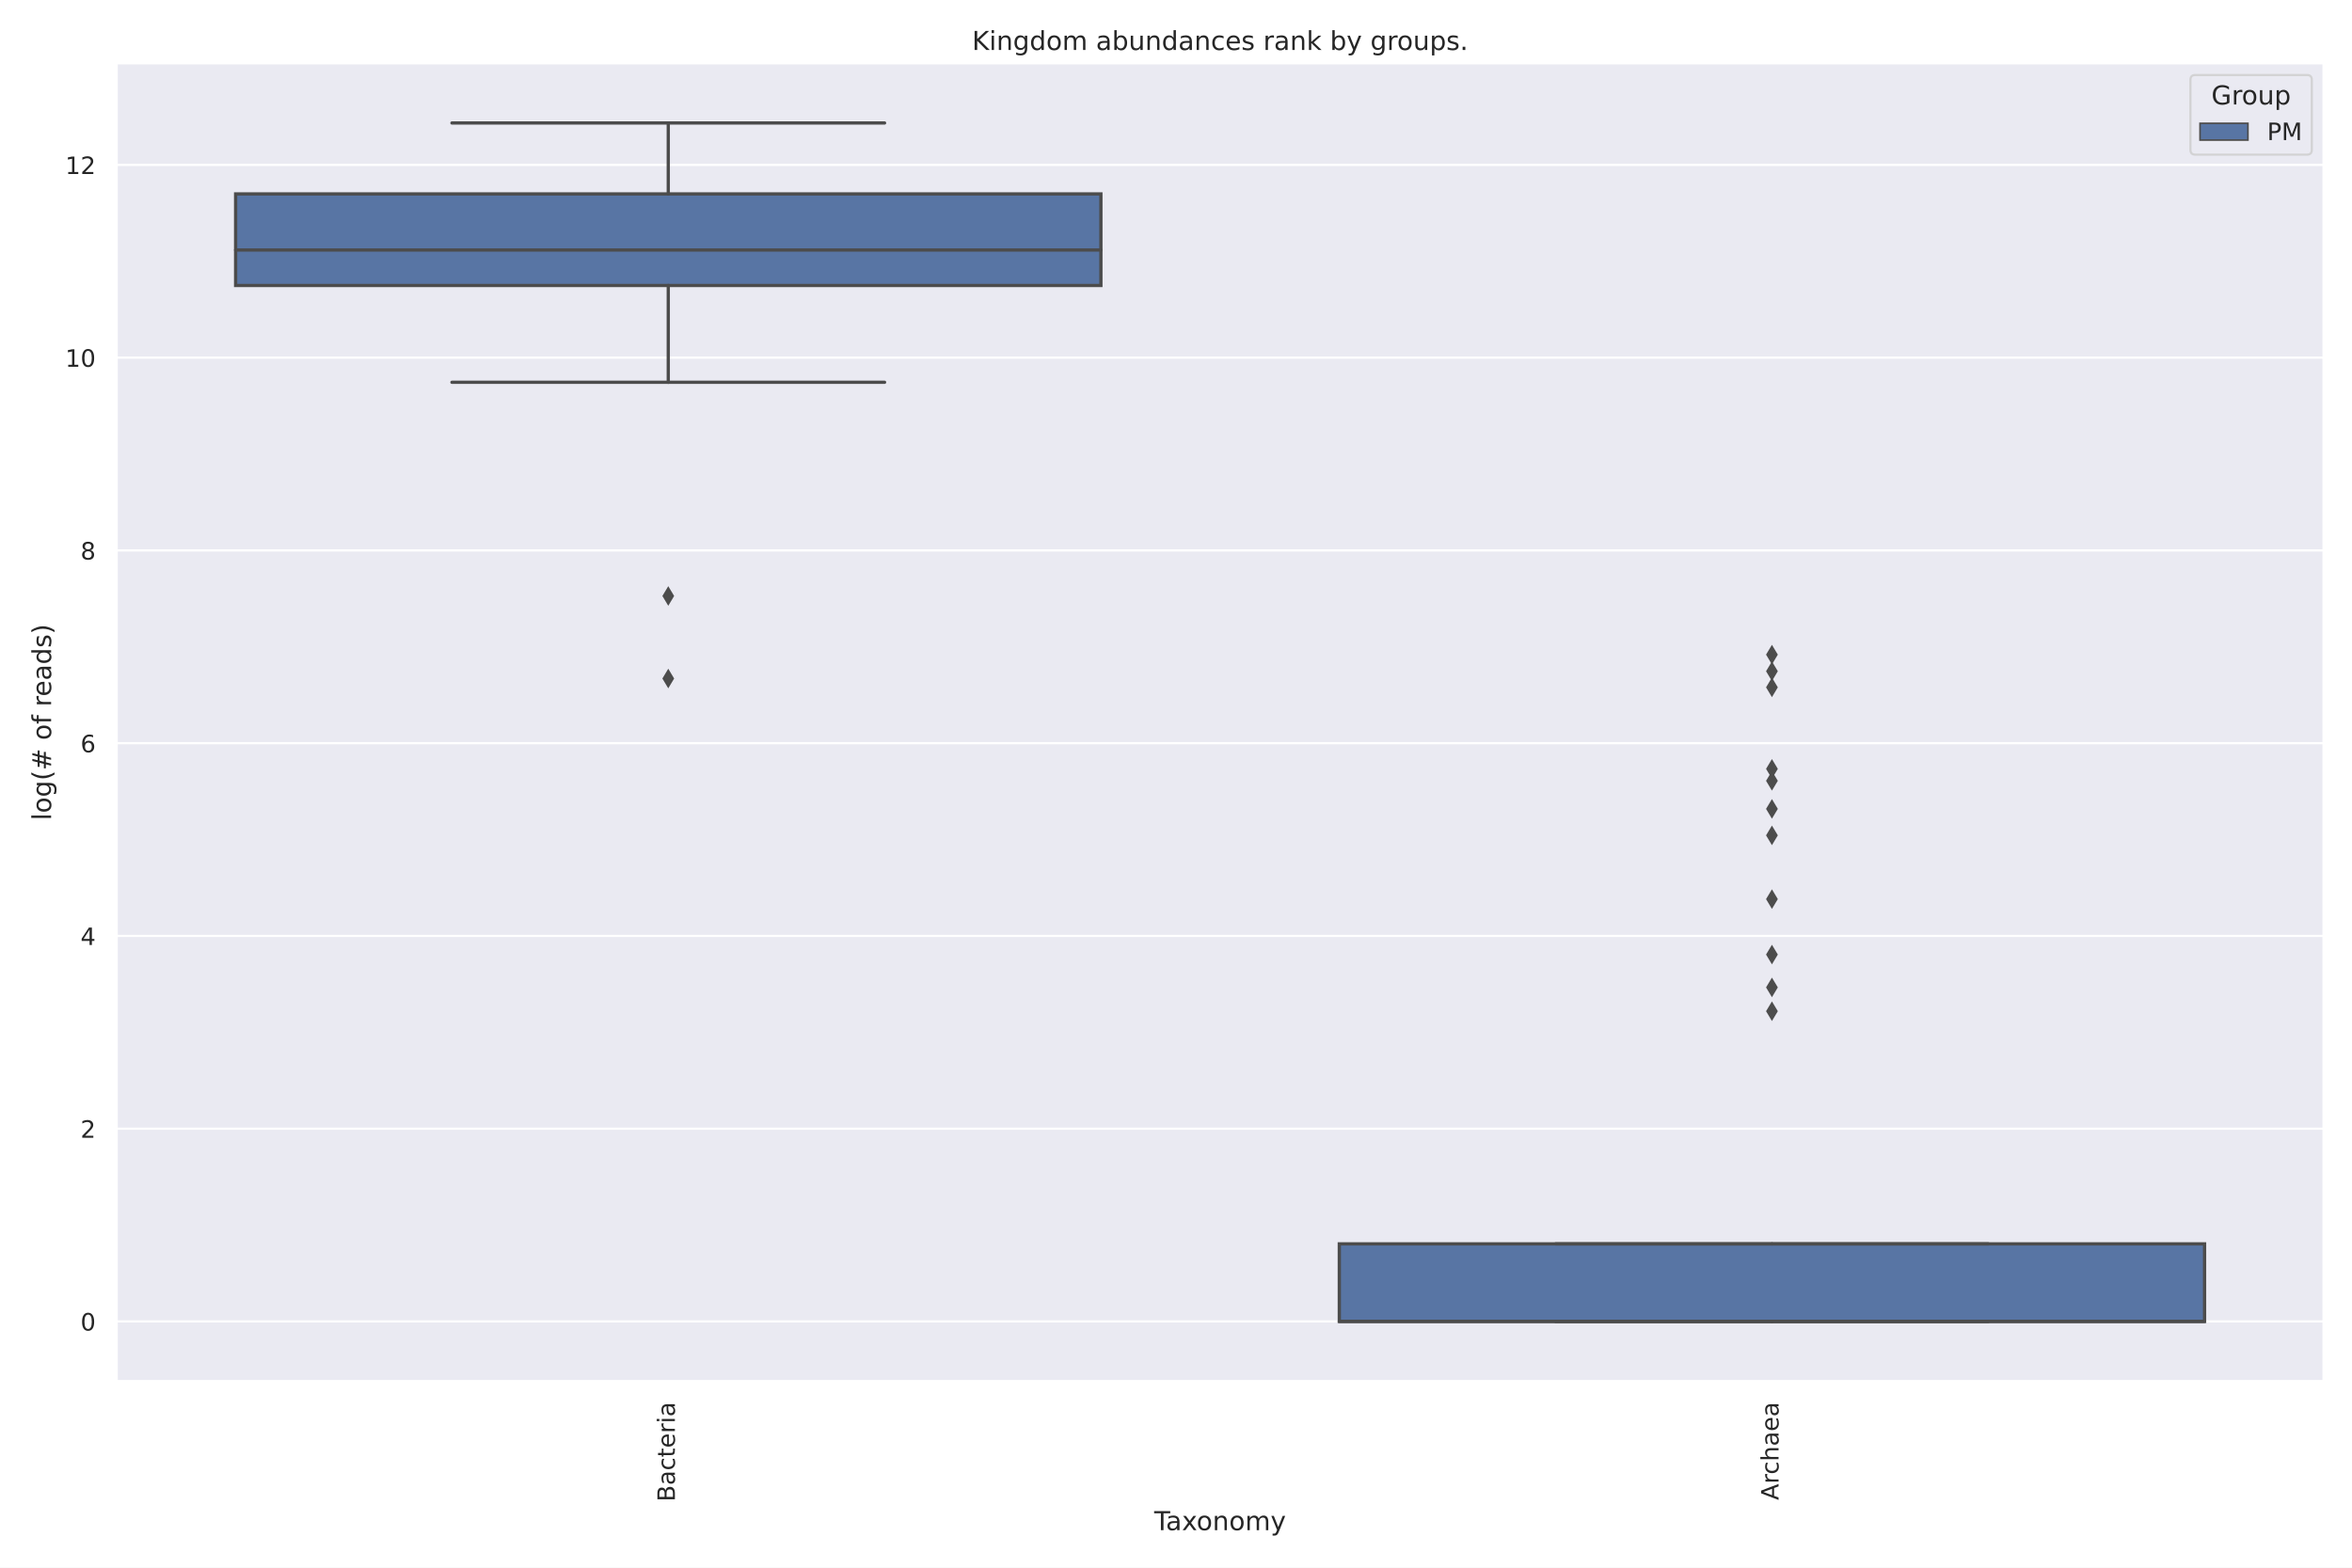
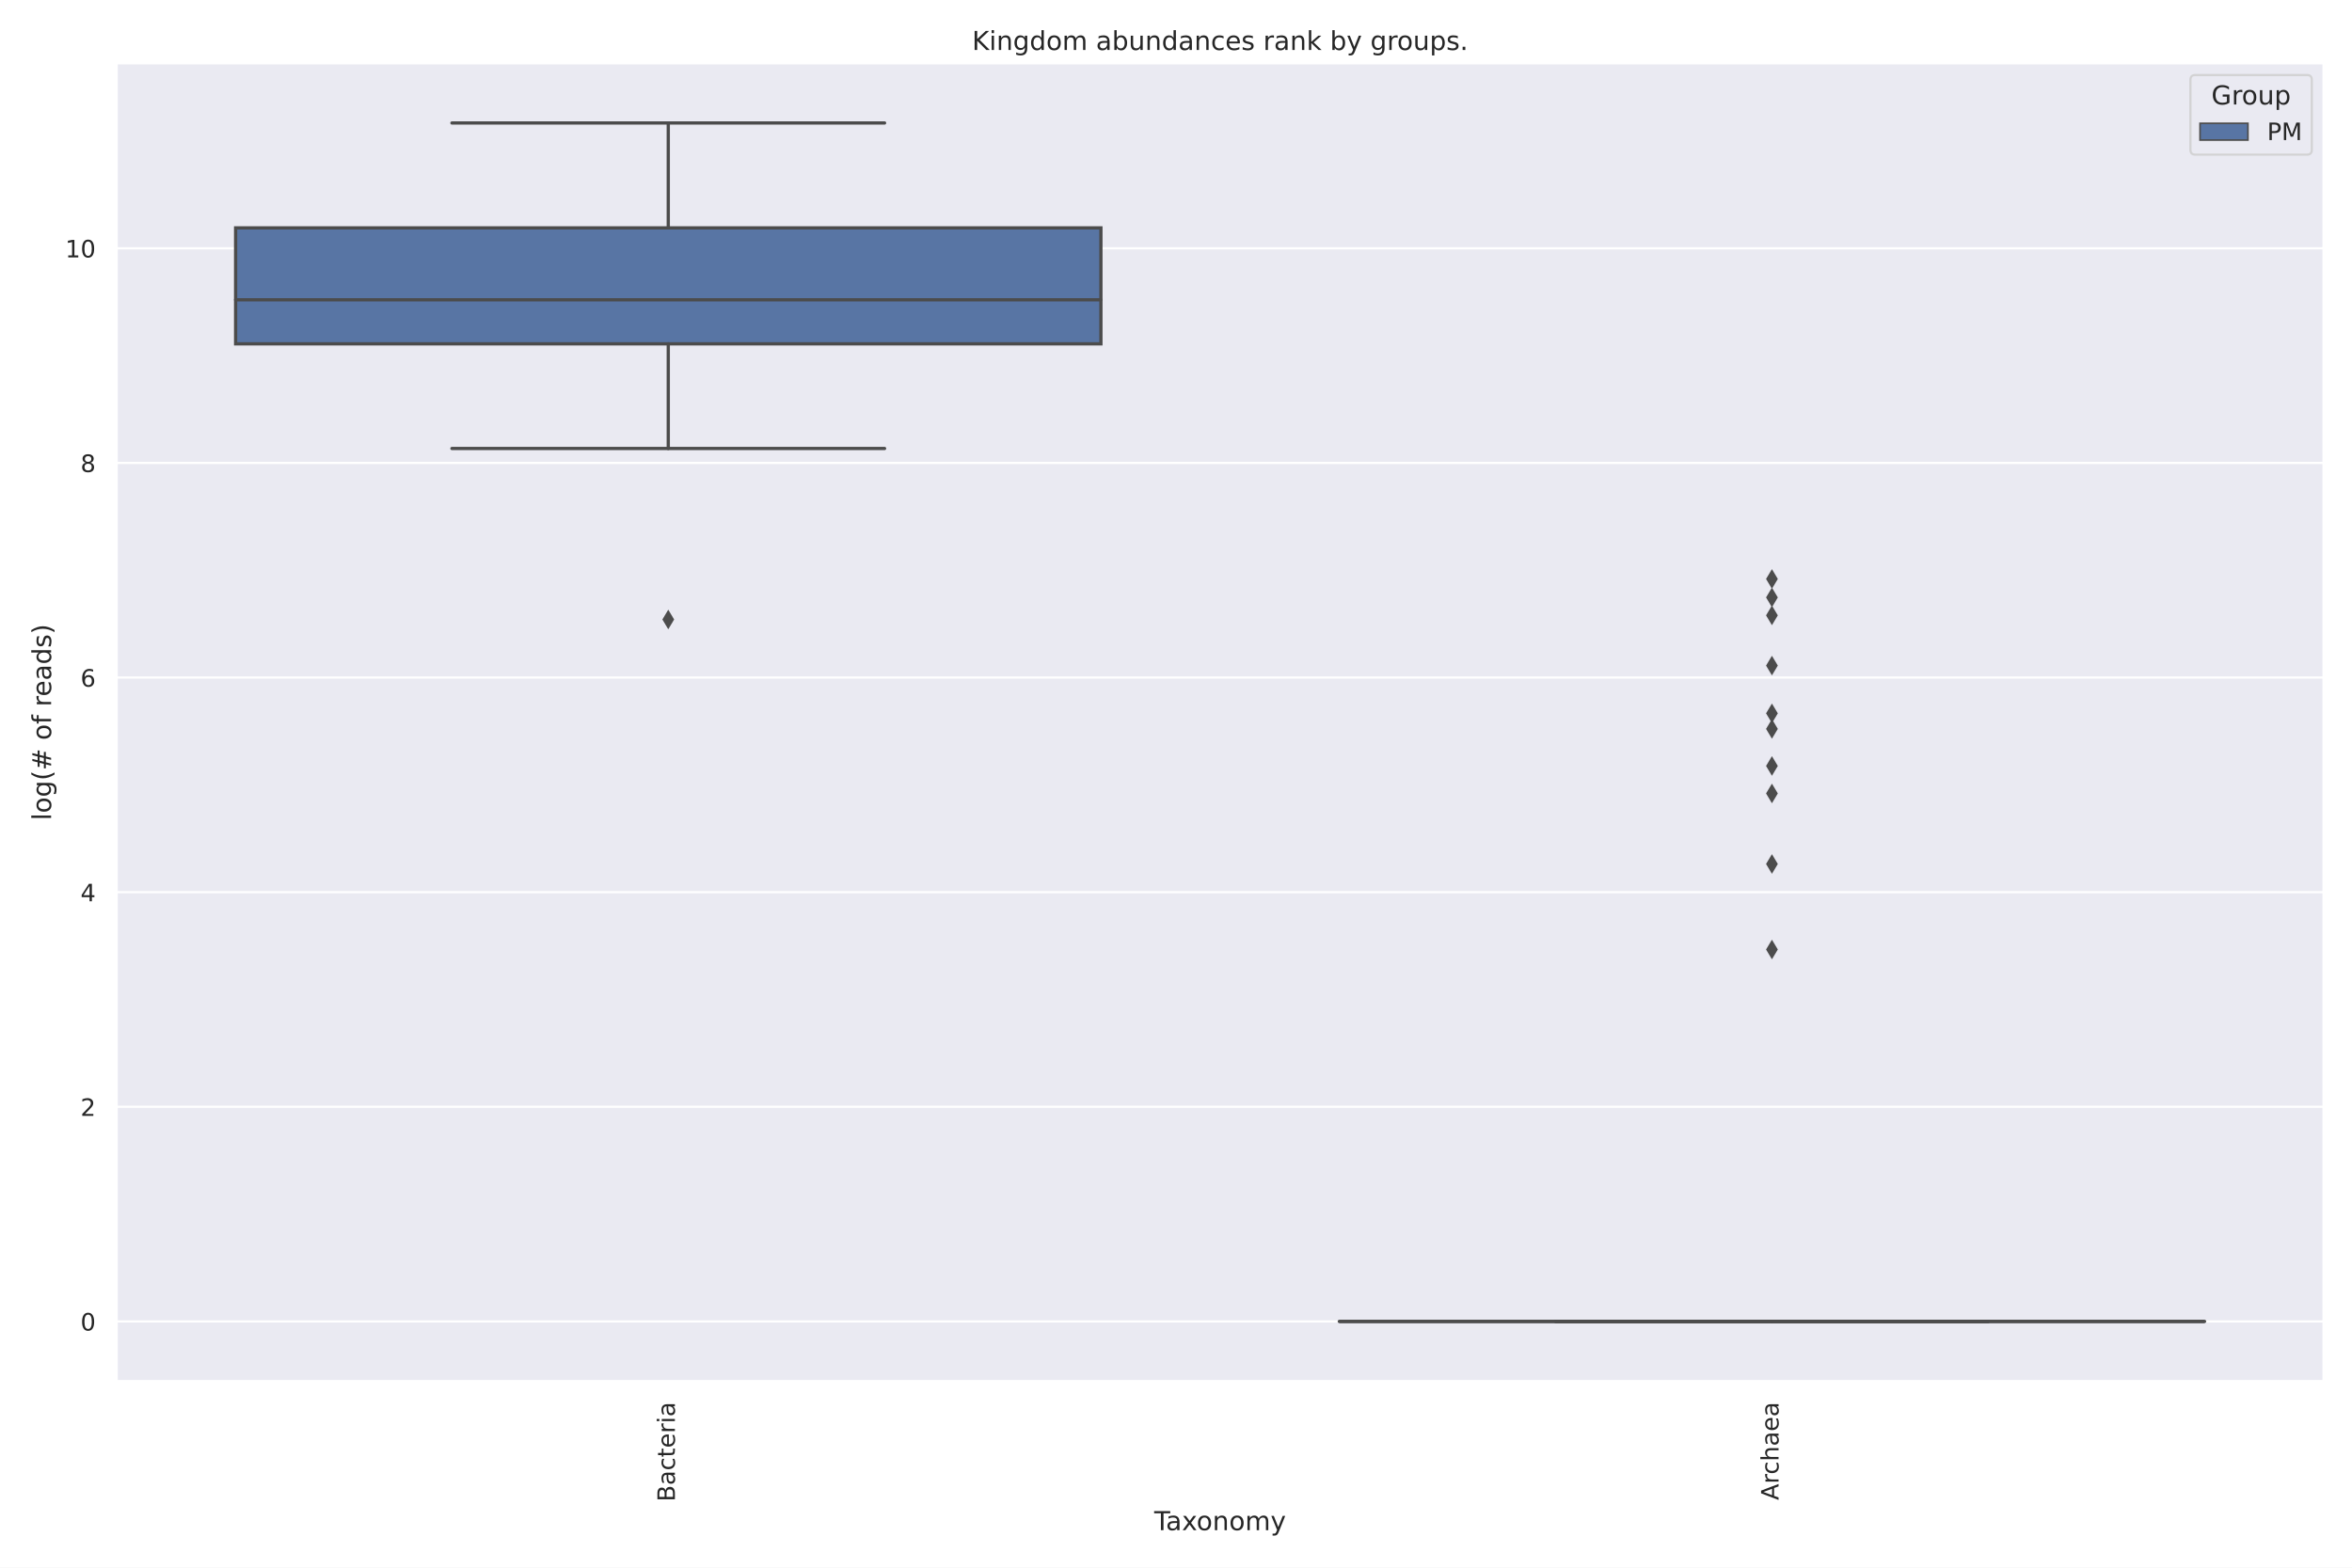
<svg xmlns="http://www.w3.org/2000/svg" xmlns:xlink="http://www.w3.org/1999/xlink" width="1080pt" height="720pt" viewBox="0 0 1080 720" version="1.1">
  <defs>
    <style type="text/css">*{stroke-linejoin: round; stroke-linecap: butt}</style>
  </defs>
  <g id="figure_1">
    <g id="patch_1">
      <path d="M 0 720  L 1080 720  L 1080 0  L 0 0  z " style="fill: #ffffff" />
    </g>
    <g id="axes_1">
      <g id="patch_2">
        <path d="M 53.46 634.415  L 1067.04 634.415  L 1067.04 28.96  L 53.46 28.96  z " style="fill: #eaeaf2" />
      </g>
      <g id="matplotlib.axis_1">
        <g id="xtick_1">
          <g id="text_1">
            <g style="fill: #262626" transform="translate(309.8903 689.6509)rotate(-90)scale(0.11 -0.11)">
              <defs>
                <path id="DejaVuSans-42" d="M 1259 2228  L 1259 519  L 2272 519  Q 2781 519 3026 730  Q 3272 941 3272 1375  Q 3272 1813 3026 2020  Q 2781 2228 2272 2228  L 1259 2228  z M 1259 4147  L 1259 2741  L 2194 2741  Q 2656 2741 2882 2914  Q 3109 3088 3109 3444  Q 3109 3797 2882 3972  Q 2656 4147 2194 4147  L 1259 4147  z M 628 4666  L 2241 4666  Q 2963 4666 3353 4366  Q 3744 4066 3744 3513  Q 3744 3084 3544 2831  Q 3344 2578 2956 2516  Q 3422 2416 3680 2098  Q 3938 1781 3938 1306  Q 3938 681 3513 340  Q 3088 0 2303 0  L 628 0  L 628 4666  z " transform="scale(0.015625)" />
                <path id="DejaVuSans-61" d="M 2194 1759  Q 1497 1759 1228 1600  Q 959 1441 959 1056  Q 959 750 1161 570  Q 1363 391 1709 391  Q 2188 391 2477 730  Q 2766 1069 2766 1631  L 2766 1759  L 2194 1759  z M 3341 1997  L 3341 0  L 2766 0  L 2766 531  Q 2569 213 2275 61  Q 1981 -91 1556 -91  Q 1019 -91 701 211  Q 384 513 384 1019  Q 384 1609 779 1909  Q 1175 2209 1959 2209  L 2766 2209  L 2766 2266  Q 2766 2663 2505 2880  Q 2244 3097 1772 3097  Q 1472 3097 1187 3025  Q 903 2953 641 2809  L 641 3341  Q 956 3463 1253 3523  Q 1550 3584 1831 3584  Q 2591 3584 2966 3190  Q 3341 2797 3341 1997  z " transform="scale(0.015625)" />
                <path id="DejaVuSans-63" d="M 3122 3366  L 3122 2828  Q 2878 2963 2633 3030  Q 2388 3097 2138 3097  Q 1578 3097 1268 2742  Q 959 2388 959 1747  Q 959 1106 1268 751  Q 1578 397 2138 397  Q 2388 397 2633 464  Q 2878 531 3122 666  L 3122 134  Q 2881 22 2623 -34  Q 2366 -91 2075 -91  Q 1284 -91 818 406  Q 353 903 353 1747  Q 353 2603 823 3093  Q 1294 3584 2113 3584  Q 2378 3584 2631 3529  Q 2884 3475 3122 3366  z " transform="scale(0.015625)" />
                <path id="DejaVuSans-74" d="M 1172 4494  L 1172 3500  L 2356 3500  L 2356 3053  L 1172 3053  L 1172 1153  Q 1172 725 1289 603  Q 1406 481 1766 481  L 2356 481  L 2356 0  L 1766 0  Q 1100 0 847 248  Q 594 497 594 1153  L 594 3053  L 172 3053  L 172 3500  L 594 3500  L 594 4494  L 1172 4494  z " transform="scale(0.015625)" />
                <path id="DejaVuSans-65" d="M 3597 1894  L 3597 1613  L 953 1613  Q 991 1019 1311 708  Q 1631 397 2203 397  Q 2534 397 2845 478  Q 3156 559 3463 722  L 3463 178  Q 3153 47 2828 -22  Q 2503 -91 2169 -91  Q 1331 -91 842 396  Q 353 884 353 1716  Q 353 2575 817 3079  Q 1281 3584 2069 3584  Q 2775 3584 3186 3129  Q 3597 2675 3597 1894  z M 3022 2063  Q 3016 2534 2758 2815  Q 2500 3097 2075 3097  Q 1594 3097 1305 2825  Q 1016 2553 972 2059  L 3022 2063  z " transform="scale(0.015625)" />
                <path id="DejaVuSans-72" d="M 2631 2963  Q 2534 3019 2420 3045  Q 2306 3072 2169 3072  Q 1681 3072 1420 2755  Q 1159 2438 1159 1844  L 1159 0  L 581 0  L 581 3500  L 1159 3500  L 1159 2956  Q 1341 3275 1631 3429  Q 1922 3584 2338 3584  Q 2397 3584 2469 3576  Q 2541 3569 2628 3553  L 2631 2963  z " transform="scale(0.015625)" />
                <path id="DejaVuSans-69" d="M 603 3500  L 1178 3500  L 1178 0  L 603 0  L 603 3500  z M 603 4863  L 1178 4863  L 1178 4134  L 603 4134  L 603 4863  z " transform="scale(0.015625)" />
              </defs>
              <use xlink:href="#DejaVuSans-42" />
              <use xlink:href="#DejaVuSans-61" x="68.604" />
              <use xlink:href="#DejaVuSans-63" x="129.883" />
              <use xlink:href="#DejaVuSans-74" x="184.863" />
              <use xlink:href="#DejaVuSans-65" x="224.072" />
              <use xlink:href="#DejaVuSans-72" x="285.596" />
              <use xlink:href="#DejaVuSans-69" x="326.709" />
              <use xlink:href="#DejaVuSans-61" x="354.492" />
            </g>
          </g>
        </g>
        <g id="xtick_2">
          <g id="text_2">
            <g style="fill: #262626" transform="translate(816.6803 688.9841)rotate(-90)scale(0.11 -0.11)">
              <defs>
                <path id="DejaVuSans-41" d="M 2188 4044  L 1331 1722  L 3047 1722  L 2188 4044  z M 1831 4666  L 2547 4666  L 4325 0  L 3669 0  L 3244 1197  L 1141 1197  L 716 0  L 50 0  L 1831 4666  z " transform="scale(0.015625)" />
                <path id="DejaVuSans-68" d="M 3513 2113  L 3513 0  L 2938 0  L 2938 2094  Q 2938 2591 2744 2837  Q 2550 3084 2163 3084  Q 1697 3084 1428 2787  Q 1159 2491 1159 1978  L 1159 0  L 581 0  L 581 4863  L 1159 4863  L 1159 2956  Q 1366 3272 1645 3428  Q 1925 3584 2291 3584  Q 2894 3584 3203 3211  Q 3513 2838 3513 2113  z " transform="scale(0.015625)" />
              </defs>
              <use xlink:href="#DejaVuSans-41" />
              <use xlink:href="#DejaVuSans-72" x="68.408" />
              <use xlink:href="#DejaVuSans-63" x="107.271" />
              <use xlink:href="#DejaVuSans-68" x="162.252" />
              <use xlink:href="#DejaVuSans-61" x="225.631" />
              <use xlink:href="#DejaVuSans-65" x="286.91" />
              <use xlink:href="#DejaVuSans-61" x="348.434" />
            </g>
          </g>
        </g>
        <g id="text_3">
          <g style="fill: #262626" transform="translate(529.9941 702.7691)scale(0.12 -0.12)">
            <defs>
              <path id="DejaVuSans-54" d="M -19 4666  L 3928 4666  L 3928 4134  L 2272 4134  L 2272 0  L 1638 0  L 1638 4134  L -19 4134  L -19 4666  z " transform="scale(0.015625)" />
              <path id="DejaVuSans-78" d="M 3513 3500  L 2247 1797  L 3578 0  L 2900 0  L 1881 1375  L 863 0  L 184 0  L 1544 1831  L 300 3500  L 978 3500  L 1906 2253  L 2834 3500  L 3513 3500  z " transform="scale(0.015625)" />
              <path id="DejaVuSans-6f" d="M 1959 3097  Q 1497 3097 1228 2736  Q 959 2375 959 1747  Q 959 1119 1226 758  Q 1494 397 1959 397  Q 2419 397 2687 759  Q 2956 1122 2956 1747  Q 2956 2369 2687 2733  Q 2419 3097 1959 3097  z M 1959 3584  Q 2709 3584 3137 3096  Q 3566 2609 3566 1747  Q 3566 888 3137 398  Q 2709 -91 1959 -91  Q 1206 -91 779 398  Q 353 888 353 1747  Q 353 2609 779 3096  Q 1206 3584 1959 3584  z " transform="scale(0.015625)" />
              <path id="DejaVuSans-6e" d="M 3513 2113  L 3513 0  L 2938 0  L 2938 2094  Q 2938 2591 2744 2837  Q 2550 3084 2163 3084  Q 1697 3084 1428 2787  Q 1159 2491 1159 1978  L 1159 0  L 581 0  L 581 3500  L 1159 3500  L 1159 2956  Q 1366 3272 1645 3428  Q 1925 3584 2291 3584  Q 2894 3584 3203 3211  Q 3513 2838 3513 2113  z " transform="scale(0.015625)" />
              <path id="DejaVuSans-6d" d="M 3328 2828  Q 3544 3216 3844 3400  Q 4144 3584 4550 3584  Q 5097 3584 5394 3201  Q 5691 2819 5691 2113  L 5691 0  L 5113 0  L 5113 2094  Q 5113 2597 4934 2840  Q 4756 3084 4391 3084  Q 3944 3084 3684 2787  Q 3425 2491 3425 1978  L 3425 0  L 2847 0  L 2847 2094  Q 2847 2600 2669 2842  Q 2491 3084 2119 3084  Q 1678 3084 1418 2786  Q 1159 2488 1159 1978  L 1159 0  L 581 0  L 581 3500  L 1159 3500  L 1159 2956  Q 1356 3278 1631 3431  Q 1906 3584 2284 3584  Q 2666 3584 2933 3390  Q 3200 3197 3328 2828  z " transform="scale(0.015625)" />
              <path id="DejaVuSans-79" d="M 2059 -325  Q 1816 -950 1584 -1140  Q 1353 -1331 966 -1331  L 506 -1331  L 506 -850  L 844 -850  Q 1081 -850 1212 -737  Q 1344 -625 1503 -206  L 1606 56  L 191 3500  L 800 3500  L 1894 763  L 2988 3500  L 3597 3500  L 2059 -325  z " transform="scale(0.015625)" />
            </defs>
            <use xlink:href="#DejaVuSans-54" />
            <use xlink:href="#DejaVuSans-61" x="44.584" />
            <use xlink:href="#DejaVuSans-78" x="105.863" />
            <use xlink:href="#DejaVuSans-6f" x="161.918" />
            <use xlink:href="#DejaVuSans-6e" x="223.1" />
            <use xlink:href="#DejaVuSans-6f" x="286.479" />
            <use xlink:href="#DejaVuSans-6d" x="347.66" />
            <use xlink:href="#DejaVuSans-79" x="445.072" />
          </g>
        </g>
      </g>
      <g id="matplotlib.axis_2">
        <g id="ytick_1">
          <g id="line2d_1">
-             <path d="M 53.46 606.894  L 1067.04 606.894  " clip-path="url(#p2ca7b4f8a0)" style="fill: none; stroke: #ffffff; stroke-linecap: round" />
+             <path d="M 53.46 606.894  L 1067.04 606.894  " clip-path="url(#p7750354e44)" style="fill: none; stroke: #ffffff; stroke-linecap: round" />
          </g>
          <g id="text_4">
            <g style="fill: #262626" transform="translate(36.96125 611.0735)scale(0.11 -0.11)">
              <defs>
                <path id="DejaVuSans-30" d="M 2034 4250  Q 1547 4250 1301 3770  Q 1056 3291 1056 2328  Q 1056 1369 1301 889  Q 1547 409 2034 409  Q 2525 409 2770 889  Q 3016 1369 3016 2328  Q 3016 3291 2770 3770  Q 2525 4250 2034 4250  z M 2034 4750  Q 2819 4750 3233 4129  Q 3647 3509 3647 2328  Q 3647 1150 3233 529  Q 2819 -91 2034 -91  Q 1250 -91 836 529  Q 422 1150 422 2328  Q 422 3509 836 4129  Q 1250 4750 2034 4750  z " transform="scale(0.015625)" />
              </defs>
              <use xlink:href="#DejaVuSans-30" />
            </g>
          </g>
        </g>
        <g id="ytick_2">
          <g id="line2d_2">
-             <path d="M 53.46 518.369  L 1067.04 518.369  " clip-path="url(#p2ca7b4f8a0)" style="fill: none; stroke: #ffffff; stroke-linecap: round" />
+             <path d="M 53.46 508.322  L 1067.04 508.322  " clip-path="url(#p7750354e44)" style="fill: none; stroke: #ffffff; stroke-linecap: round" />
          </g>
          <g id="text_5">
-             <g style="fill: #262626" transform="translate(36.96125 522.5485)scale(0.11 -0.11)">
+             <g style="fill: #262626" transform="translate(36.96125 512.5014)scale(0.11 -0.11)">
              <defs>
                <path id="DejaVuSans-32" d="M 1228 531  L 3431 531  L 3431 0  L 469 0  L 469 531  Q 828 903 1448 1529  Q 2069 2156 2228 2338  Q 2531 2678 2651 2914  Q 2772 3150 2772 3378  Q 2772 3750 2511 3984  Q 2250 4219 1831 4219  Q 1534 4219 1204 4116  Q 875 4013 500 3803  L 500 4441  Q 881 4594 1212 4672  Q 1544 4750 1819 4750  Q 2544 4750 2975 4387  Q 3406 4025 3406 3419  Q 3406 3131 3298 2873  Q 3191 2616 2906 2266  Q 2828 2175 2409 1742  Q 1991 1309 1228 531  z " transform="scale(0.015625)" />
              </defs>
              <use xlink:href="#DejaVuSans-32" />
            </g>
          </g>
        </g>
        <g id="ytick_3">
          <g id="line2d_3">
-             <path d="M 53.46 429.844  L 1067.04 429.844  " clip-path="url(#p2ca7b4f8a0)" style="fill: none; stroke: #ffffff; stroke-linecap: round" />
+             <path d="M 53.46 409.75  L 1067.04 409.75  " clip-path="url(#p7750354e44)" style="fill: none; stroke: #ffffff; stroke-linecap: round" />
          </g>
          <g id="text_6">
-             <g style="fill: #262626" transform="translate(36.96125 434.0235)scale(0.11 -0.11)">
+             <g style="fill: #262626" transform="translate(36.96125 413.9293)scale(0.11 -0.11)">
              <defs>
                <path id="DejaVuSans-34" d="M 2419 4116  L 825 1625  L 2419 1625  L 2419 4116  z M 2253 4666  L 3047 4666  L 3047 1625  L 3713 1625  L 3713 1100  L 3047 1100  L 3047 0  L 2419 0  L 2419 1100  L 313 1100  L 313 1709  L 2253 4666  z " transform="scale(0.015625)" />
              </defs>
              <use xlink:href="#DejaVuSans-34" />
            </g>
          </g>
        </g>
        <g id="ytick_4">
          <g id="line2d_4">
-             <path d="M 53.46 341.319  L 1067.04 341.319  " clip-path="url(#p2ca7b4f8a0)" style="fill: none; stroke: #ffffff; stroke-linecap: round" />
+             <path d="M 53.46 311.178  L 1067.04 311.178  " clip-path="url(#p7750354e44)" style="fill: none; stroke: #ffffff; stroke-linecap: round" />
          </g>
          <g id="text_7">
-             <g style="fill: #262626" transform="translate(36.96125 345.4986)scale(0.11 -0.11)">
+             <g style="fill: #262626" transform="translate(36.96125 315.3573)scale(0.11 -0.11)">
              <defs>
                <path id="DejaVuSans-36" d="M 2113 2584  Q 1688 2584 1439 2293  Q 1191 2003 1191 1497  Q 1191 994 1439 701  Q 1688 409 2113 409  Q 2538 409 2786 701  Q 3034 994 3034 1497  Q 3034 2003 2786 2293  Q 2538 2584 2113 2584  z M 3366 4563  L 3366 3988  Q 3128 4100 2886 4159  Q 2644 4219 2406 4219  Q 1781 4219 1451 3797  Q 1122 3375 1075 2522  Q 1259 2794 1537 2939  Q 1816 3084 2150 3084  Q 2853 3084 3261 2657  Q 3669 2231 3669 1497  Q 3669 778 3244 343  Q 2819 -91 2113 -91  Q 1303 -91 875 529  Q 447 1150 447 2328  Q 447 3434 972 4092  Q 1497 4750 2381 4750  Q 2619 4750 2861 4703  Q 3103 4656 3366 4563  z " transform="scale(0.015625)" />
              </defs>
              <use xlink:href="#DejaVuSans-36" />
            </g>
          </g>
        </g>
        <g id="ytick_5">
          <g id="line2d_5">
-             <path d="M 53.46 252.794  L 1067.04 252.794  " clip-path="url(#p2ca7b4f8a0)" style="fill: none; stroke: #ffffff; stroke-linecap: round" />
+             <path d="M 53.46 212.606  L 1067.04 212.606  " clip-path="url(#p7750354e44)" style="fill: none; stroke: #ffffff; stroke-linecap: round" />
          </g>
          <g id="text_8">
-             <g style="fill: #262626" transform="translate(36.96125 256.9736)scale(0.11 -0.11)">
+             <g style="fill: #262626" transform="translate(36.96125 216.7852)scale(0.11 -0.11)">
              <defs>
                <path id="DejaVuSans-38" d="M 2034 2216  Q 1584 2216 1326 1975  Q 1069 1734 1069 1313  Q 1069 891 1326 650  Q 1584 409 2034 409  Q 2484 409 2743 651  Q 3003 894 3003 1313  Q 3003 1734 2745 1975  Q 2488 2216 2034 2216  z M 1403 2484  Q 997 2584 770 2862  Q 544 3141 544 3541  Q 544 4100 942 4425  Q 1341 4750 2034 4750  Q 2731 4750 3128 4425  Q 3525 4100 3525 3541  Q 3525 3141 3298 2862  Q 3072 2584 2669 2484  Q 3125 2378 3379 2068  Q 3634 1759 3634 1313  Q 3634 634 3220 271  Q 2806 -91 2034 -91  Q 1263 -91 848 271  Q 434 634 434 1313  Q 434 1759 690 2068  Q 947 2378 1403 2484  z M 1172 3481  Q 1172 3119 1398 2916  Q 1625 2713 2034 2713  Q 2441 2713 2670 2916  Q 2900 3119 2900 3481  Q 2900 3844 2670 4047  Q 2441 4250 2034 4250  Q 1625 4250 1398 4047  Q 1172 3844 1172 3481  z " transform="scale(0.015625)" />
              </defs>
              <use xlink:href="#DejaVuSans-38" />
            </g>
          </g>
        </g>
        <g id="ytick_6">
          <g id="line2d_6">
-             <path d="M 53.46 164.269  L 1067.04 164.269  " clip-path="url(#p2ca7b4f8a0)" style="fill: none; stroke: #ffffff; stroke-linecap: round" />
+             <path d="M 53.46 114.034  L 1067.04 114.034  " clip-path="url(#p7750354e44)" style="fill: none; stroke: #ffffff; stroke-linecap: round" />
          </g>
          <g id="text_9">
-             <g style="fill: #262626" transform="translate(29.9625 168.4486)scale(0.11 -0.11)">
+             <g style="fill: #262626" transform="translate(29.9625 118.2132)scale(0.11 -0.11)">
              <defs>
                <path id="DejaVuSans-31" d="M 794 531  L 1825 531  L 1825 4091  L 703 3866  L 703 4441  L 1819 4666  L 2450 4666  L 2450 531  L 3481 531  L 3481 0  L 794 0  L 794 531  z " transform="scale(0.015625)" />
              </defs>
              <use xlink:href="#DejaVuSans-31" />
              <use xlink:href="#DejaVuSans-30" x="63.623" />
            </g>
          </g>
        </g>
-         <g id="ytick_7">
-           <g id="line2d_7">
-             <path d="M 53.46 75.745  L 1067.04 75.745  " clip-path="url(#p2ca7b4f8a0)" style="fill: none; stroke: #ffffff; stroke-linecap: round" />
-           </g>
-           <g id="text_10">
-             <g style="fill: #262626" transform="translate(29.9625 79.92366)scale(0.11 -0.11)">
-               <use xlink:href="#DejaVuSans-31" />
-               <use xlink:href="#DejaVuSans-32" x="63.623" />
-             </g>
-           </g>
-         </g>
-         <g id="text_11">
+         <g id="text_10">
          <g style="fill: #262626" transform="translate(23.46688 376.7766)rotate(-90)scale(0.12 -0.12)">
            <defs>
              <path id="DejaVuSans-6c" d="M 603 4863  L 1178 4863  L 1178 0  L 603 0  L 603 4863  z " transform="scale(0.015625)" />
              <path id="DejaVuSans-67" d="M 2906 1791  Q 2906 2416 2648 2759  Q 2391 3103 1925 3103  Q 1463 3103 1205 2759  Q 947 2416 947 1791  Q 947 1169 1205 825  Q 1463 481 1925 481  Q 2391 481 2648 825  Q 2906 1169 2906 1791  z M 3481 434  Q 3481 -459 3084 -895  Q 2688 -1331 1869 -1331  Q 1566 -1331 1297 -1286  Q 1028 -1241 775 -1147  L 775 -588  Q 1028 -725 1275 -790  Q 1522 -856 1778 -856  Q 2344 -856 2625 -561  Q 2906 -266 2906 331  L 2906 616  Q 2728 306 2450 153  Q 2172 0 1784 0  Q 1141 0 747 490  Q 353 981 353 1791  Q 353 2603 747 3093  Q 1141 3584 1784 3584  Q 2172 3584 2450 3431  Q 2728 3278 2906 2969  L 2906 3500  L 3481 3500  L 3481 434  z " transform="scale(0.015625)" />
              <path id="DejaVuSans-28" d="M 1984 4856  Q 1566 4138 1362 3434  Q 1159 2731 1159 2009  Q 1159 1288 1364 580  Q 1569 -128 1984 -844  L 1484 -844  Q 1016 -109 783 600  Q 550 1309 550 2009  Q 550 2706 781 3412  Q 1013 4119 1484 4856  L 1984 4856  z " transform="scale(0.015625)" />
              <path id="DejaVuSans-23" d="M 3272 2816  L 2363 2816  L 2100 1772  L 3016 1772  L 3272 2816  z M 2803 4594  L 2478 3297  L 3391 3297  L 3719 4594  L 4219 4594  L 3897 3297  L 4872 3297  L 4872 2816  L 3775 2816  L 3519 1772  L 4513 1772  L 4513 1294  L 3397 1294  L 3072 0  L 2572 0  L 2894 1294  L 1978 1294  L 1656 0  L 1153 0  L 1478 1294  L 494 1294  L 494 1772  L 1594 1772  L 1856 2816  L 850 2816  L 850 3297  L 1978 3297  L 2297 4594  L 2803 4594  z " transform="scale(0.015625)" />
              <path id="DejaVuSans-20" transform="scale(0.015625)" />
              <path id="DejaVuSans-66" d="M 2375 4863  L 2375 4384  L 1825 4384  Q 1516 4384 1395 4259  Q 1275 4134 1275 3809  L 1275 3500  L 2222 3500  L 2222 3053  L 1275 3053  L 1275 0  L 697 0  L 697 3053  L 147 3053  L 147 3500  L 697 3500  L 697 3744  Q 697 4328 969 4595  Q 1241 4863 1831 4863  L 2375 4863  z " transform="scale(0.015625)" />
              <path id="DejaVuSans-64" d="M 2906 2969  L 2906 4863  L 3481 4863  L 3481 0  L 2906 0  L 2906 525  Q 2725 213 2448 61  Q 2172 -91 1784 -91  Q 1150 -91 751 415  Q 353 922 353 1747  Q 353 2572 751 3078  Q 1150 3584 1784 3584  Q 2172 3584 2448 3432  Q 2725 3281 2906 2969  z M 947 1747  Q 947 1113 1208 752  Q 1469 391 1925 391  Q 2381 391 2643 752  Q 2906 1113 2906 1747  Q 2906 2381 2643 2742  Q 2381 3103 1925 3103  Q 1469 3103 1208 2742  Q 947 2381 947 1747  z " transform="scale(0.015625)" />
              <path id="DejaVuSans-73" d="M 2834 3397  L 2834 2853  Q 2591 2978 2328 3040  Q 2066 3103 1784 3103  Q 1356 3103 1142 2972  Q 928 2841 928 2578  Q 928 2378 1081 2264  Q 1234 2150 1697 2047  L 1894 2003  Q 2506 1872 2764 1633  Q 3022 1394 3022 966  Q 3022 478 2636 193  Q 2250 -91 1575 -91  Q 1294 -91 989 -36  Q 684 19 347 128  L 347 722  Q 666 556 975 473  Q 1284 391 1588 391  Q 1994 391 2212 530  Q 2431 669 2431 922  Q 2431 1156 2273 1281  Q 2116 1406 1581 1522  L 1381 1569  Q 847 1681 609 1914  Q 372 2147 372 2553  Q 372 3047 722 3315  Q 1072 3584 1716 3584  Q 2034 3584 2315 3537  Q 2597 3491 2834 3397  z " transform="scale(0.015625)" />
              <path id="DejaVuSans-29" d="M 513 4856  L 1013 4856  Q 1481 4119 1714 3412  Q 1947 2706 1947 2009  Q 1947 1309 1714 600  Q 1481 -109 1013 -844  L 513 -844  Q 928 -128 1133 580  Q 1338 1288 1338 2009  Q 1338 2731 1133 3434  Q 928 4138 513 4856  z " transform="scale(0.015625)" />
            </defs>
            <use xlink:href="#DejaVuSans-6c" />
            <use xlink:href="#DejaVuSans-6f" x="27.783" />
            <use xlink:href="#DejaVuSans-67" x="88.965" />
            <use xlink:href="#DejaVuSans-28" x="152.441" />
            <use xlink:href="#DejaVuSans-23" x="191.455" />
            <use xlink:href="#DejaVuSans-20" x="275.244" />
            <use xlink:href="#DejaVuSans-6f" x="307.031" />
            <use xlink:href="#DejaVuSans-66" x="368.213" />
            <use xlink:href="#DejaVuSans-20" x="403.418" />
            <use xlink:href="#DejaVuSans-72" x="435.205" />
            <use xlink:href="#DejaVuSans-65" x="474.068" />
            <use xlink:href="#DejaVuSans-61" x="535.592" />
            <use xlink:href="#DejaVuSans-64" x="596.871" />
            <use xlink:href="#DejaVuSans-73" x="660.348" />
            <use xlink:href="#DejaVuSans-29" x="712.447" />
          </g>
        </g>
      </g>
      <g id="patch_3">
-         <path d="M 108.193 131.113  L 505.517 131.113  L 505.517 89.06  L 108.193 89.06  L 108.193 131.113  z " clip-path="url(#p2ca7b4f8a0)" style="fill: #5875a4; stroke: #4c4c4c; stroke-width: 1.5; stroke-linejoin: miter" />
+         <path d="M 108.193 157.922  L 505.517 157.922  L 505.517 104.659  L 108.193 104.659  L 108.193 157.922  z " clip-path="url(#p7750354e44)" style="fill: #5875a4; stroke: #4c4c4c; stroke-width: 1.5; stroke-linejoin: miter" />
      </g>
      <g id="patch_4">
-         <path d="M 614.983 606.894  L 1012.307 606.894  L 1012.307 571.275  L 614.983 571.275  L 614.983 606.894  z " clip-path="url(#p2ca7b4f8a0)" style="fill: #5875a4; stroke: #4c4c4c; stroke-width: 1.5; stroke-linejoin: miter" />
+         <path d="M 614.983 606.894  L 1012.307 606.894  L 1012.307 606.894  L 614.983 606.894  L 614.983 606.894  z " clip-path="url(#p7750354e44)" style="fill: #5875a4; stroke: #4c4c4c; stroke-width: 1.5; stroke-linejoin: miter" />
      </g>
      <g id="patch_5">
-         <path d="M 306.855 606.894  L 306.855 606.894  L 306.855 606.894  L 306.855 606.894  z " clip-path="url(#p2ca7b4f8a0)" style="fill: #5875a4; stroke: #4c4c4c; stroke-width: 0.75; stroke-linejoin: miter" />
+         <path d="M 306.855 606.894  L 306.855 606.894  L 306.855 606.894  L 306.855 606.894  z " clip-path="url(#p7750354e44)" style="fill: #5875a4; stroke: #4c4c4c; stroke-width: 0.75; stroke-linejoin: miter" />
+       </g>
+       <g id="line2d_7">
+         <path d="M 306.855 157.922  L 306.855 205.979  " clip-path="url(#p7750354e44)" style="fill: none; stroke: #4c4c4c; stroke-width: 1.5; stroke-linecap: round" />
      </g>
      <g id="line2d_8">
-         <path d="M 306.855 131.113  L 306.855 175.576  " clip-path="url(#p2ca7b4f8a0)" style="fill: none; stroke: #4c4c4c; stroke-width: 1.5; stroke-linecap: round" />
+         <path d="M 306.855 104.659  L 306.855 56.481  " clip-path="url(#p7750354e44)" style="fill: none; stroke: #4c4c4c; stroke-width: 1.5; stroke-linecap: round" />
      </g>
      <g id="line2d_9">
-         <path d="M 306.855 89.06  L 306.855 56.481  " clip-path="url(#p2ca7b4f8a0)" style="fill: none; stroke: #4c4c4c; stroke-width: 1.5; stroke-linecap: round" />
+         <path d="M 207.524 205.979  L 406.186 205.979  " clip-path="url(#p7750354e44)" style="fill: none; stroke: #4c4c4c; stroke-width: 1.5; stroke-linecap: round" />
      </g>
      <g id="line2d_10">
-         <path d="M 207.524 175.576  L 406.186 175.576  " clip-path="url(#p2ca7b4f8a0)" style="fill: none; stroke: #4c4c4c; stroke-width: 1.5; stroke-linecap: round" />
+         <path d="M 207.524 56.481  L 406.186 56.481  " clip-path="url(#p7750354e44)" style="fill: none; stroke: #4c4c4c; stroke-width: 1.5; stroke-linecap: round" />
      </g>
      <g id="line2d_11">
-         <path d="M 207.524 56.481  L 406.186 56.481  " clip-path="url(#p2ca7b4f8a0)" style="fill: none; stroke: #4c4c4c; stroke-width: 1.5; stroke-linecap: round" />
+         <defs>
+           <path id="m24738ae660" d="M -0 3.536  L 2.121 0  L -0 -3.536  L -2.121 -0  z " style="stroke: #4c4c4c; stroke-linejoin: miter" />
+         </defs>
+         <g clip-path="url(#p7750354e44)">
+           <use xlink:href="#m24738ae660" x="306.855" y="284.513" style="fill: #4c4c4c; stroke: #4c4c4c; stroke-linejoin: miter" />
+         </g>
      </g>
      <g id="line2d_12">
-         <defs>
-           <path id="m5c6b0357ee" d="M -0 3.536  L 2.121 0  L -0 -3.536  L -2.121 -0  z " style="stroke: #4c4c4c; stroke-linejoin: miter" />
-         </defs>
-         <g clip-path="url(#p2ca7b4f8a0)">
-           <use xlink:href="#m5c6b0357ee" x="306.855" y="273.719" style="fill: #4c4c4c; stroke: #4c4c4c; stroke-linejoin: miter" />
-           <use xlink:href="#m5c6b0357ee" x="306.855" y="311.63" style="fill: #4c4c4c; stroke: #4c4c4c; stroke-linejoin: miter" />
-         </g>
+         <path d="M 813.645 606.894  L 813.645 606.894  " clip-path="url(#p7750354e44)" style="fill: none; stroke: #4c4c4c; stroke-width: 1.5; stroke-linecap: round" />
      </g>
      <g id="line2d_13">
-         <path d="M 813.645 606.894  L 813.645 606.894  " clip-path="url(#p2ca7b4f8a0)" style="fill: none; stroke: #4c4c4c; stroke-width: 1.5; stroke-linecap: round" />
+         <path d="M 813.645 606.894  L 813.645 606.894  " clip-path="url(#p7750354e44)" style="fill: none; stroke: #4c4c4c; stroke-width: 1.5; stroke-linecap: round" />
      </g>
      <g id="line2d_14">
-         <path d="M 813.645 571.275  L 813.645 571.275  " clip-path="url(#p2ca7b4f8a0)" style="fill: none; stroke: #4c4c4c; stroke-width: 1.5; stroke-linecap: round" />
+         <path d="M 714.314 606.894  L 912.976 606.894  " clip-path="url(#p7750354e44)" style="fill: none; stroke: #4c4c4c; stroke-width: 1.5; stroke-linecap: round" />
      </g>
      <g id="line2d_15">
-         <path d="M 714.314 606.894  L 912.976 606.894  " clip-path="url(#p2ca7b4f8a0)" style="fill: none; stroke: #4c4c4c; stroke-width: 1.5; stroke-linecap: round" />
+         <path d="M 714.314 606.894  L 912.976 606.894  " clip-path="url(#p7750354e44)" style="fill: none; stroke: #4c4c4c; stroke-width: 1.5; stroke-linecap: round" />
      </g>
      <g id="line2d_16">
-         <path d="M 714.314 571.275  L 912.976 571.275  " clip-path="url(#p2ca7b4f8a0)" style="fill: none; stroke: #4c4c4c; stroke-width: 1.5; stroke-linecap: round" />
+         <g clip-path="url(#p7750354e44)">
+           <use xlink:href="#m24738ae660" x="813.645" y="274.39" style="fill: #4c4c4c; stroke: #4c4c4c; stroke-linejoin: miter" />
+           <use xlink:href="#m24738ae660" x="813.645" y="282.629" style="fill: #4c4c4c; stroke: #4c4c4c; stroke-linejoin: miter" />
+           <use xlink:href="#m24738ae660" x="813.645" y="265.899" style="fill: #4c4c4c; stroke: #4c4c4c; stroke-linejoin: miter" />
+           <use xlink:href="#m24738ae660" x="813.645" y="436.082" style="fill: #4c4c4c; stroke: #4c4c4c; stroke-linejoin: miter" />
+           <use xlink:href="#m24738ae660" x="813.645" y="396.804" style="fill: #4c4c4c; stroke: #4c4c4c; stroke-linejoin: miter" />
+           <use xlink:href="#m24738ae660" x="813.645" y="334.763" style="fill: #4c4c4c; stroke: #4c4c4c; stroke-linejoin: miter" />
+           <use xlink:href="#m24738ae660" x="813.645" y="327.619" style="fill: #4c4c4c; stroke: #4c4c4c; stroke-linejoin: miter" />
+           <use xlink:href="#m24738ae660" x="813.645" y="351.782" style="fill: #4c4c4c; stroke: #4c4c4c; stroke-linejoin: miter" />
+           <use xlink:href="#m24738ae660" x="813.645" y="305.684" style="fill: #4c4c4c; stroke: #4c4c4c; stroke-linejoin: miter" />
+           <use xlink:href="#m24738ae660" x="813.645" y="364.408" style="fill: #4c4c4c; stroke: #4c4c4c; stroke-linejoin: miter" />
+         </g>
      </g>
      <g id="line2d_17">
-         <g clip-path="url(#p2ca7b4f8a0)">
-           <use xlink:href="#m5c6b0357ee" x="813.645" y="308.281" style="fill: #4c4c4c; stroke: #4c4c4c; stroke-linejoin: miter" />
-           <use xlink:href="#m5c6b0357ee" x="813.645" y="315.68" style="fill: #4c4c4c; stroke: #4c4c4c; stroke-linejoin: miter" />
-           <use xlink:href="#m5c6b0357ee" x="813.645" y="300.656" style="fill: #4c4c4c; stroke: #4c4c4c; stroke-linejoin: miter" />
-           <use xlink:href="#m5c6b0357ee" x="813.645" y="383.66" style="fill: #4c4c4c; stroke: #4c4c4c; stroke-linejoin: miter" />
-           <use xlink:href="#m5c6b0357ee" x="813.645" y="453.492" style="fill: #4c4c4c; stroke: #4c4c4c; stroke-linejoin: miter" />
-           <use xlink:href="#m5c6b0357ee" x="813.645" y="371.501" style="fill: #4c4c4c; stroke: #4c4c4c; stroke-linejoin: miter" />
-           <use xlink:href="#m5c6b0357ee" x="813.645" y="438.402" style="fill: #4c4c4c; stroke: #4c4c4c; stroke-linejoin: miter" />
-           <use xlink:href="#m5c6b0357ee" x="813.645" y="412.935" style="fill: #4c4c4c; stroke: #4c4c4c; stroke-linejoin: miter" />
-           <use xlink:href="#m5c6b0357ee" x="813.645" y="358.605" style="fill: #4c4c4c; stroke: #4c4c4c; stroke-linejoin: miter" />
-           <use xlink:href="#m5c6b0357ee" x="813.645" y="353.122" style="fill: #4c4c4c; stroke: #4c4c4c; stroke-linejoin: miter" />
-           <use xlink:href="#m5c6b0357ee" x="813.645" y="464.419" style="fill: #4c4c4c; stroke: #4c4c4c; stroke-linejoin: miter" />
-         </g>
+         <path d="M 108.193 137.683  L 505.517 137.683  " clip-path="url(#p7750354e44)" style="fill: none; stroke: #4c4c4c; stroke-width: 1.5; stroke-linecap: round" />
      </g>
      <g id="line2d_18">
-         <path d="M 108.193 114.824  L 505.517 114.824  " clip-path="url(#p2ca7b4f8a0)" style="fill: none; stroke: #4c4c4c; stroke-width: 1.5; stroke-linecap: round" />
-       </g>
-       <g id="line2d_19">
-         <path d="M 614.983 606.894  L 1012.307 606.894  " clip-path="url(#p2ca7b4f8a0)" style="fill: none; stroke: #4c4c4c; stroke-width: 1.5; stroke-linecap: round" />
+         <path d="M 614.983 606.894  L 1012.307 606.894  " clip-path="url(#p7750354e44)" style="fill: none; stroke: #4c4c4c; stroke-width: 1.5; stroke-linecap: round" />
      </g>
      <g id="patch_6">
        <path d="M 53.46 634.415  L 53.46 28.96  " style="fill: none; stroke: #ffffff; stroke-width: 1.25; stroke-linejoin: miter; stroke-linecap: square" />
      </g>
      <g id="patch_7">
        <path d="M 1067.04 634.415  L 1067.04 28.96  " style="fill: none; stroke: #ffffff; stroke-width: 1.25; stroke-linejoin: miter; stroke-linecap: square" />
      </g>
      <g id="patch_8">
        <path d="M 53.46 634.415  L 1067.04 634.415  " style="fill: none; stroke: #ffffff; stroke-width: 1.25; stroke-linejoin: miter; stroke-linecap: square" />
      </g>
      <g id="patch_9">
        <path d="M 53.46 28.96  L 1067.04 28.96  " style="fill: none; stroke: #ffffff; stroke-width: 1.25; stroke-linejoin: miter; stroke-linecap: square" />
      </g>
-       <g id="text_12">
+       <g id="text_11">
        <g style="fill: #262626" transform="translate(446.3522 22.96)scale(0.12 -0.12)">
          <defs>
            <path id="DejaVuSans-4b" d="M 628 4666  L 1259 4666  L 1259 2694  L 3353 4666  L 4166 4666  L 1850 2491  L 4331 0  L 3500 0  L 1259 2247  L 1259 0  L 628 0  L 628 4666  z " transform="scale(0.015625)" />
            <path id="DejaVuSans-62" d="M 3116 1747  Q 3116 2381 2855 2742  Q 2594 3103 2138 3103  Q 1681 3103 1420 2742  Q 1159 2381 1159 1747  Q 1159 1113 1420 752  Q 1681 391 2138 391  Q 2594 391 2855 752  Q 3116 1113 3116 1747  z M 1159 2969  Q 1341 3281 1617 3432  Q 1894 3584 2278 3584  Q 2916 3584 3314 3078  Q 3713 2572 3713 1747  Q 3713 922 3314 415  Q 2916 -91 2278 -91  Q 1894 -91 1617 61  Q 1341 213 1159 525  L 1159 0  L 581 0  L 581 4863  L 1159 4863  L 1159 2969  z " transform="scale(0.015625)" />
            <path id="DejaVuSans-75" d="M 544 1381  L 544 3500  L 1119 3500  L 1119 1403  Q 1119 906 1312 657  Q 1506 409 1894 409  Q 2359 409 2629 706  Q 2900 1003 2900 1516  L 2900 3500  L 3475 3500  L 3475 0  L 2900 0  L 2900 538  Q 2691 219 2414 64  Q 2138 -91 1772 -91  Q 1169 -91 856 284  Q 544 659 544 1381  z M 1991 3584  L 1991 3584  z " transform="scale(0.015625)" />
            <path id="DejaVuSans-6b" d="M 581 4863  L 1159 4863  L 1159 1991  L 2875 3500  L 3609 3500  L 1753 1863  L 3688 0  L 2938 0  L 1159 1709  L 1159 0  L 581 0  L 581 4863  z " transform="scale(0.015625)" />
            <path id="DejaVuSans-70" d="M 1159 525  L 1159 -1331  L 581 -1331  L 581 3500  L 1159 3500  L 1159 2969  Q 1341 3281 1617 3432  Q 1894 3584 2278 3584  Q 2916 3584 3314 3078  Q 3713 2572 3713 1747  Q 3713 922 3314 415  Q 2916 -91 2278 -91  Q 1894 -91 1617 61  Q 1341 213 1159 525  z M 3116 1747  Q 3116 2381 2855 2742  Q 2594 3103 2138 3103  Q 1681 3103 1420 2742  Q 1159 2381 1159 1747  Q 1159 1113 1420 752  Q 1681 391 2138 391  Q 2594 391 2855 752  Q 3116 1113 3116 1747  z " transform="scale(0.015625)" />
            <path id="DejaVuSans-2e" d="M 684 794  L 1344 794  L 1344 0  L 684 0  L 684 794  z " transform="scale(0.015625)" />
          </defs>
          <use xlink:href="#DejaVuSans-4b" />
          <use xlink:href="#DejaVuSans-69" x="65.576" />
          <use xlink:href="#DejaVuSans-6e" x="93.359" />
          <use xlink:href="#DejaVuSans-67" x="156.738" />
          <use xlink:href="#DejaVuSans-64" x="220.215" />
          <use xlink:href="#DejaVuSans-6f" x="283.691" />
          <use xlink:href="#DejaVuSans-6d" x="344.873" />
          <use xlink:href="#DejaVuSans-20" x="442.285" />
          <use xlink:href="#DejaVuSans-61" x="474.072" />
          <use xlink:href="#DejaVuSans-62" x="535.352" />
          <use xlink:href="#DejaVuSans-75" x="598.828" />
          <use xlink:href="#DejaVuSans-6e" x="662.207" />
          <use xlink:href="#DejaVuSans-64" x="725.586" />
          <use xlink:href="#DejaVuSans-61" x="789.062" />
          <use xlink:href="#DejaVuSans-6e" x="850.342" />
          <use xlink:href="#DejaVuSans-63" x="913.721" />
          <use xlink:href="#DejaVuSans-65" x="968.701" />
          <use xlink:href="#DejaVuSans-73" x="1030.225" />
          <use xlink:href="#DejaVuSans-20" x="1082.324" />
          <use xlink:href="#DejaVuSans-72" x="1114.111" />
          <use xlink:href="#DejaVuSans-61" x="1155.225" />
          <use xlink:href="#DejaVuSans-6e" x="1216.504" />
          <use xlink:href="#DejaVuSans-6b" x="1279.883" />
          <use xlink:href="#DejaVuSans-20" x="1337.793" />
          <use xlink:href="#DejaVuSans-62" x="1369.58" />
          <use xlink:href="#DejaVuSans-79" x="1433.057" />
          <use xlink:href="#DejaVuSans-20" x="1492.236" />
          <use xlink:href="#DejaVuSans-67" x="1524.023" />
          <use xlink:href="#DejaVuSans-72" x="1587.5" />
          <use xlink:href="#DejaVuSans-6f" x="1626.363" />
          <use xlink:href="#DejaVuSans-75" x="1687.545" />
          <use xlink:href="#DejaVuSans-70" x="1750.924" />
          <use xlink:href="#DejaVuSans-73" x="1814.4" />
          <use xlink:href="#DejaVuSans-2e" x="1866.5" />
        </g>
      </g>
      <g id="legend_1">
        <g id="patch_10">
          <path d="M 1008.016 71.02  L 1059.34 71.02  Q 1061.54 71.02 1061.54 68.82  L 1061.54 36.66  Q 1061.54 34.46 1059.34 34.46  L 1008.016 34.46  Q 1005.816 34.46 1005.816 36.66  L 1005.816 68.82  Q 1005.816 71.02 1008.016 71.02  z " style="fill: #eaeaf2; opacity: 0.8; stroke: #cccccc; stroke-linejoin: miter" />
        </g>
-         <g id="text_13">
+         <g id="text_12">
          <g style="fill: #262626" transform="translate(1015.415 47.97812)scale(0.12 -0.12)">
            <defs>
              <path id="DejaVuSans-47" d="M 3809 666  L 3809 1919  L 2778 1919  L 2778 2438  L 4434 2438  L 4434 434  Q 4069 175 3628 42  Q 3188 -91 2688 -91  Q 1594 -91 976 548  Q 359 1188 359 2328  Q 359 3472 976 4111  Q 1594 4750 2688 4750  Q 3144 4750 3555 4637  Q 3966 4525 4313 4306  L 4313 3634  Q 3963 3931 3569 4081  Q 3175 4231 2741 4231  Q 1884 4231 1454 3753  Q 1025 3275 1025 2328  Q 1025 1384 1454 906  Q 1884 428 2741 428  Q 3075 428 3337 486  Q 3600 544 3809 666  z " transform="scale(0.015625)" />
            </defs>
            <use xlink:href="#DejaVuSans-47" />
            <use xlink:href="#DejaVuSans-72" x="77.49" />
            <use xlink:href="#DejaVuSans-6f" x="116.354" />
            <use xlink:href="#DejaVuSans-75" x="177.535" />
            <use xlink:href="#DejaVuSans-70" x="240.914" />
          </g>
        </g>
        <g id="patch_11">
          <path d="M 1010.216 64.332  L 1032.216 64.332  L 1032.216 56.632  L 1010.216 56.632  z " style="fill: #5875a4; stroke: #4c4c4c; stroke-width: 0.75; stroke-linejoin: miter" />
        </g>
-         <g id="text_14">
+         <g id="text_13">
          <g style="fill: #262626" transform="translate(1041.016 64.33203)scale(0.11 -0.11)">
            <defs>
              <path id="DejaVuSans-50" d="M 1259 4147  L 1259 2394  L 2053 2394  Q 2494 2394 2734 2622  Q 2975 2850 2975 3272  Q 2975 3691 2734 3919  Q 2494 4147 2053 4147  L 1259 4147  z M 628 4666  L 2053 4666  Q 2838 4666 3239 4311  Q 3641 3956 3641 3272  Q 3641 2581 3239 2228  Q 2838 1875 2053 1875  L 1259 1875  L 1259 0  L 628 0  L 628 4666  z " transform="scale(0.015625)" />
              <path id="DejaVuSans-4d" d="M 628 4666  L 1569 4666  L 2759 1491  L 3956 4666  L 4897 4666  L 4897 0  L 4281 0  L 4281 4097  L 3078 897  L 2444 897  L 1241 4097  L 1241 0  L 628 0  L 628 4666  z " transform="scale(0.015625)" />
            </defs>
            <use xlink:href="#DejaVuSans-50" />
            <use xlink:href="#DejaVuSans-4d" x="60.303" />
          </g>
        </g>
      </g>
    </g>
  </g>
  <defs>
-     <clipPath id="p2ca7b4f8a0">
+     <clipPath id="p7750354e44">
      <rect x="53.46" y="28.96" width="1013.58" height="605.455" />
    </clipPath>
  </defs>
</svg>
